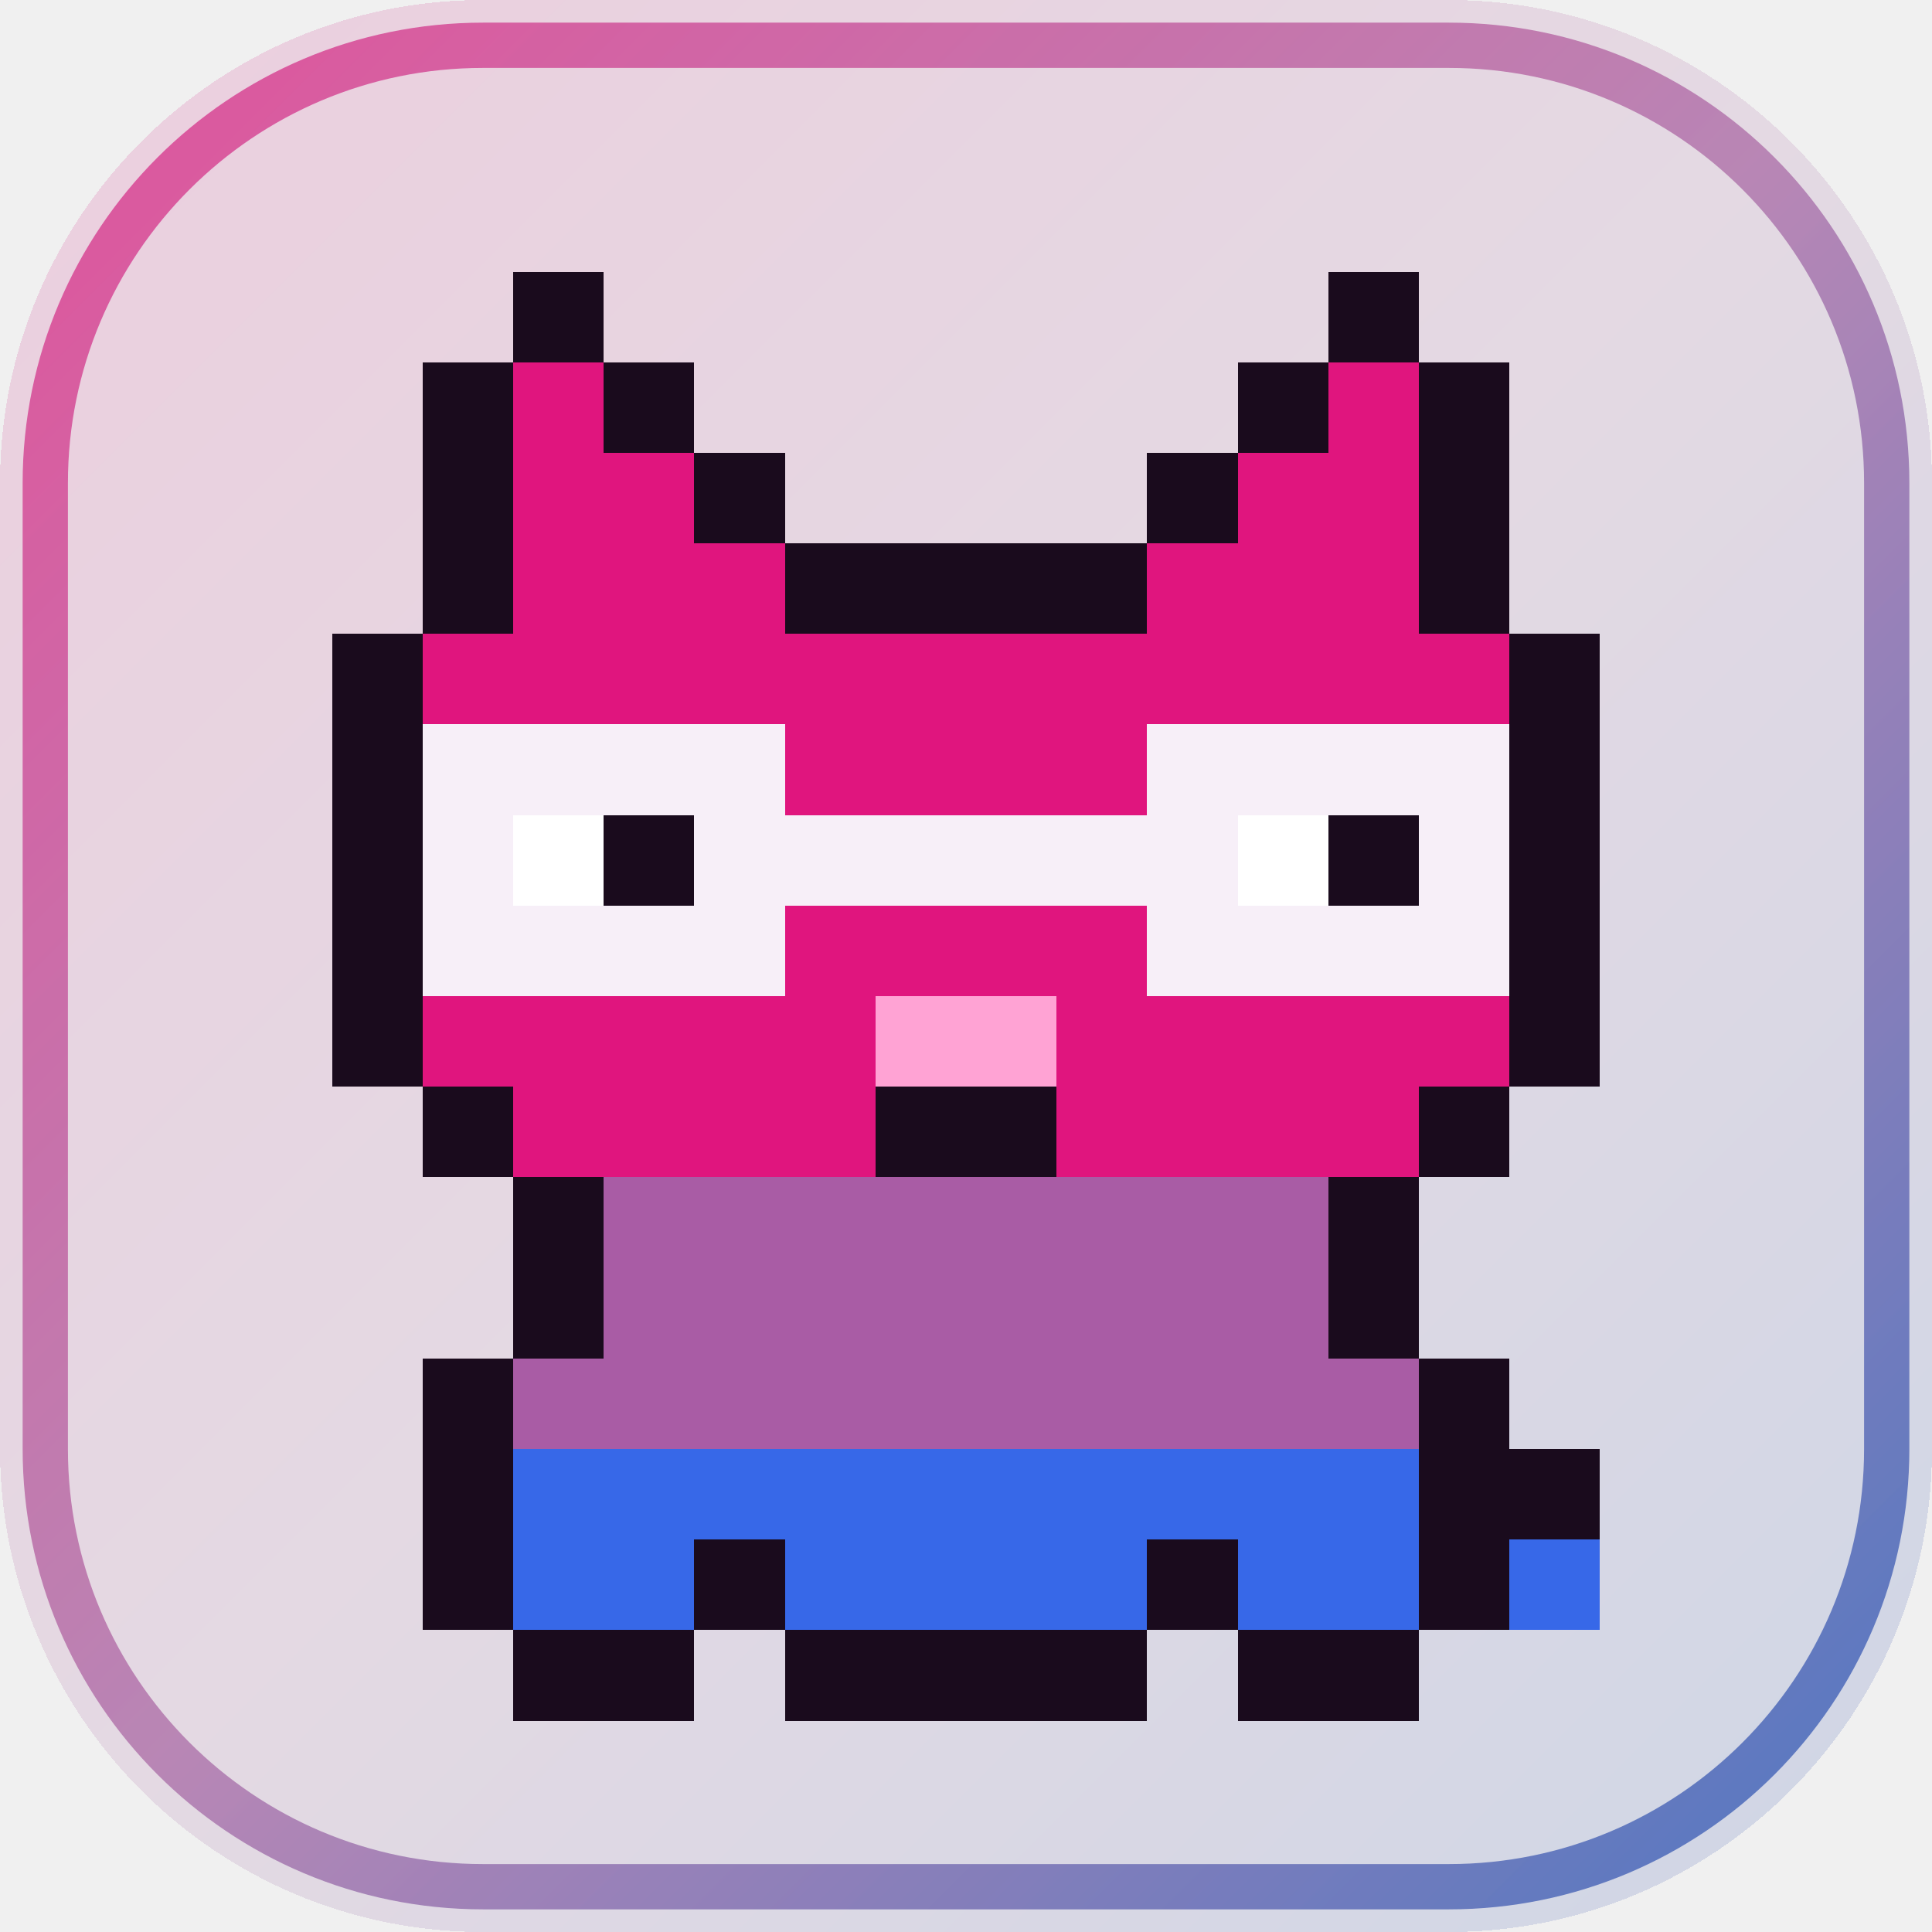
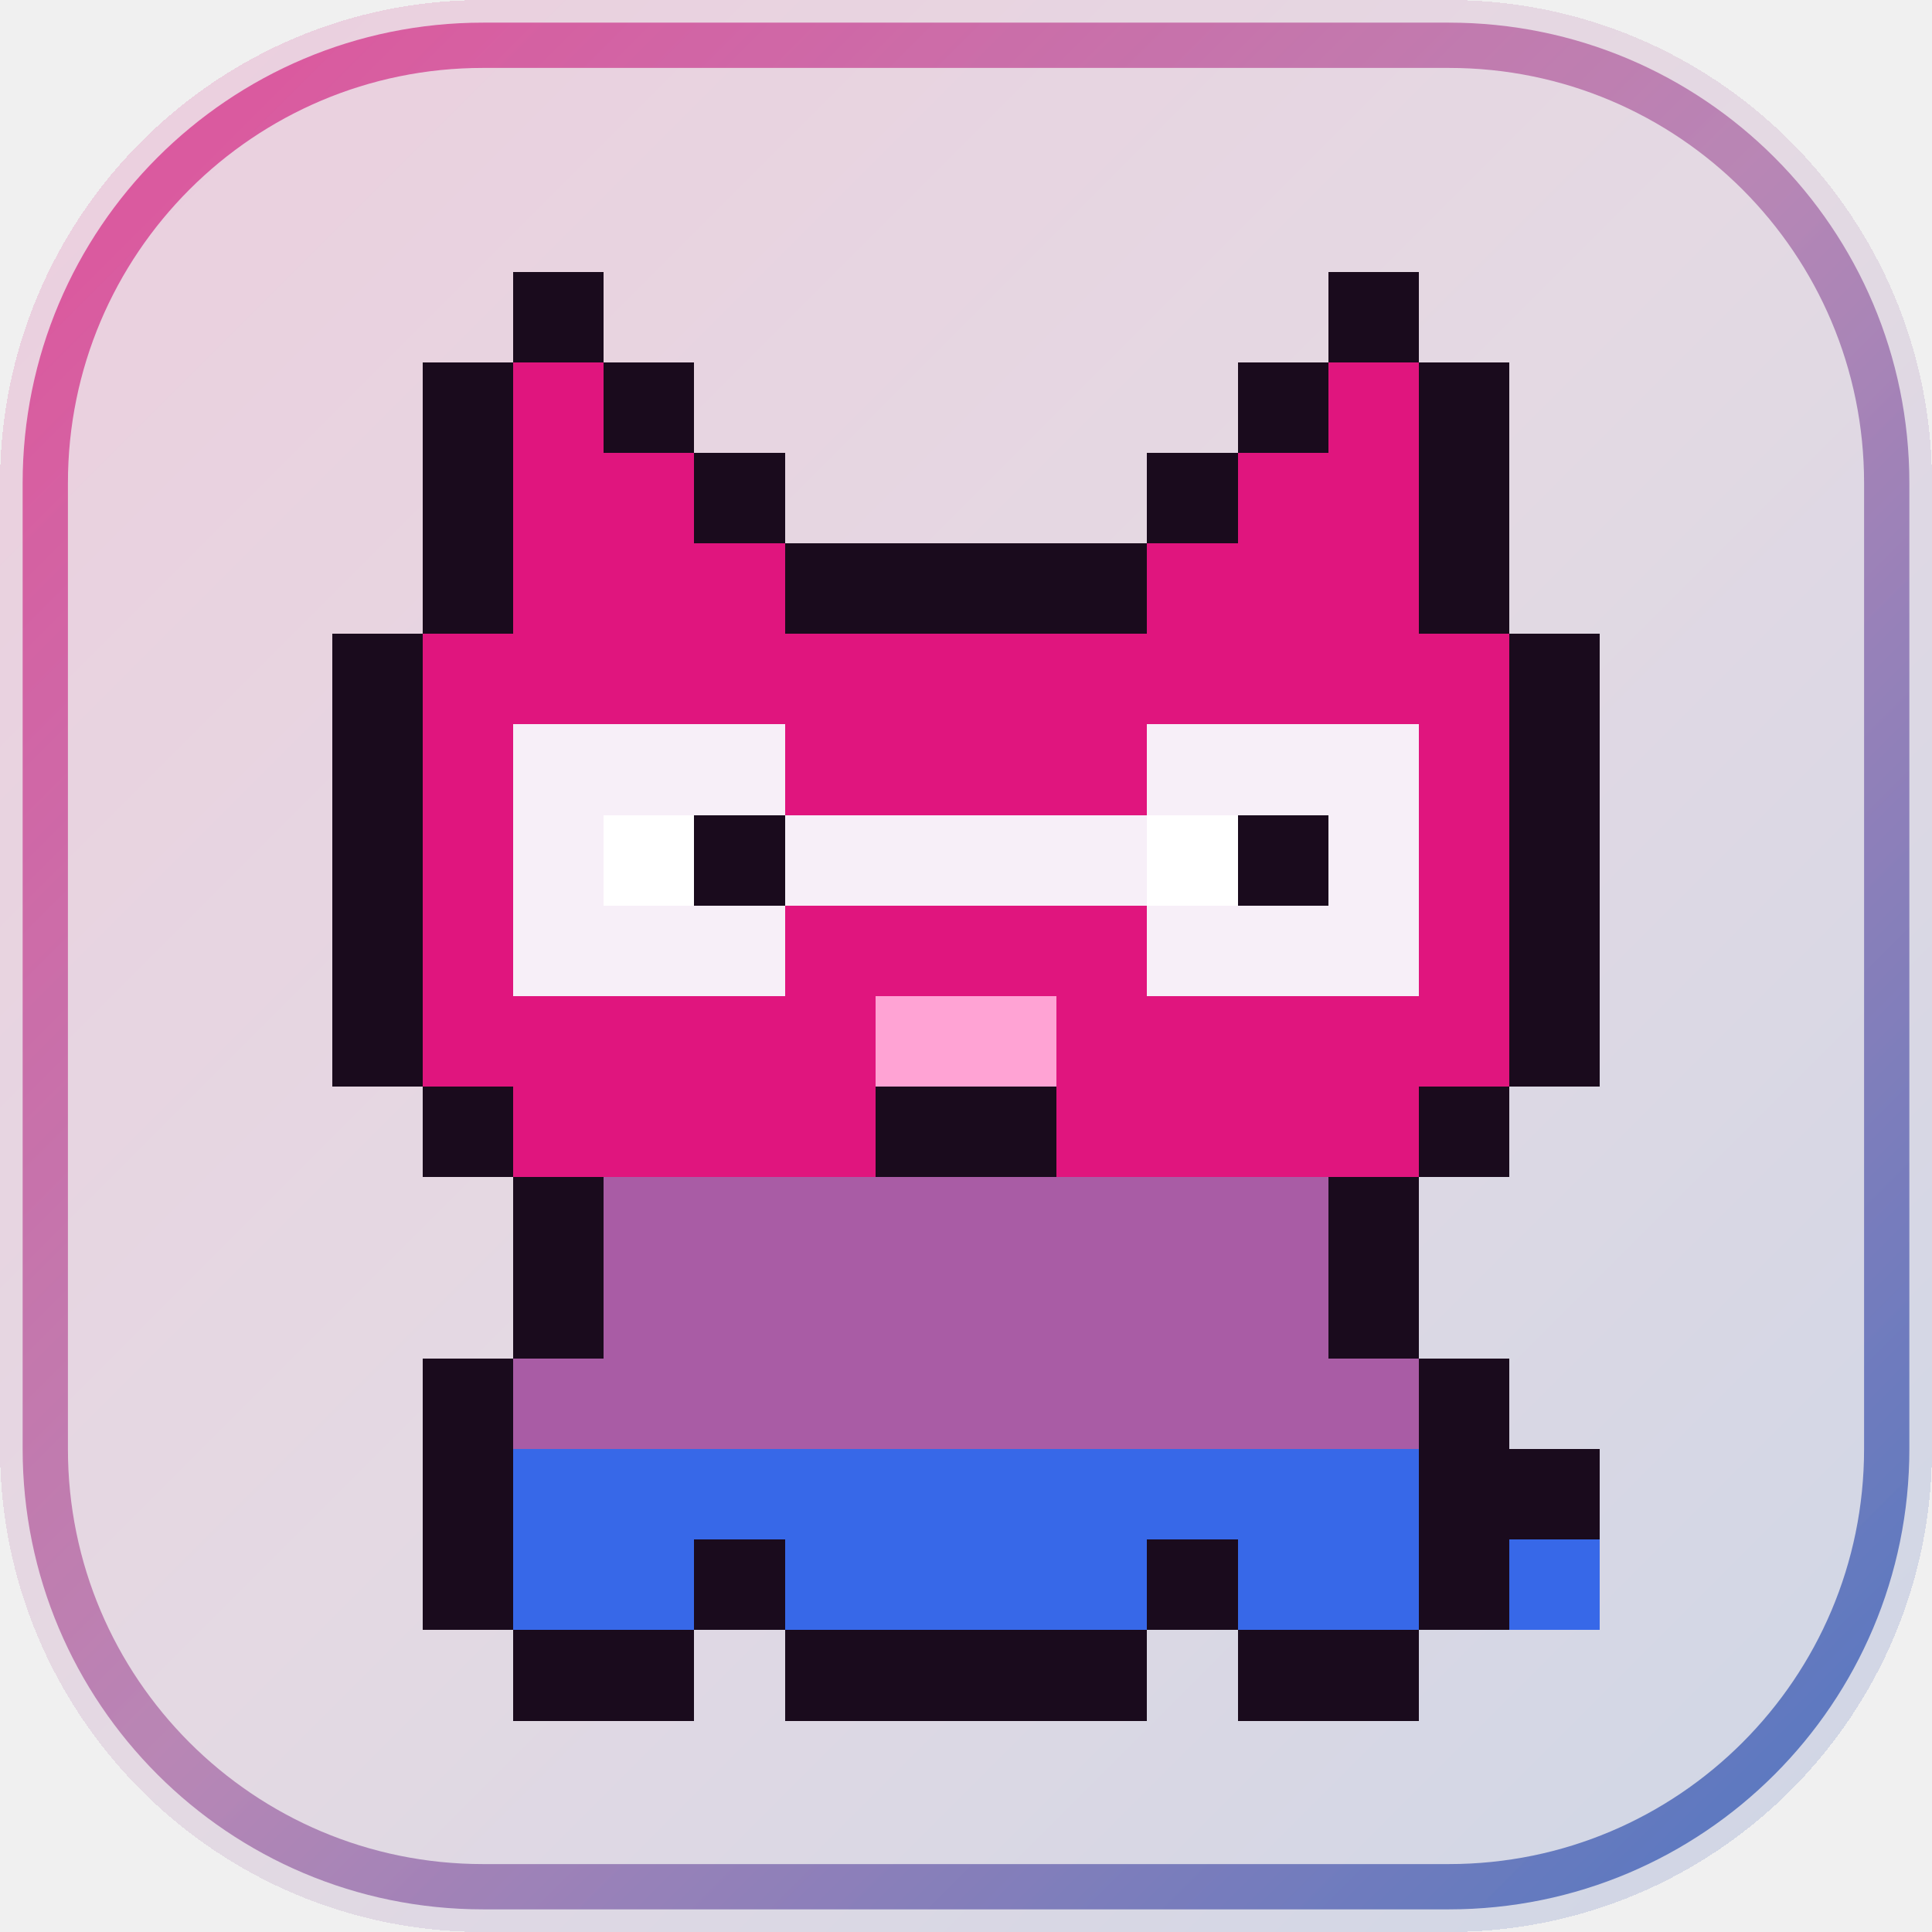
- <svg xmlns="http://www.w3.org/2000/svg" viewBox="0 0 64 64" width="64" height="64" shape-rendering="crispEdges" role="img" aria-label="Bi Kat">
+ <svg xmlns="http://www.w3.org/2000/svg" viewBox="0 0 64 64" width="64" height="64" shape-rendering="crispEdges" role="img" aria-label="Get your own Kat">
  <defs>
    <linearGradient id="kg" x1="0" y1="0" x2="1" y2="1">
      <stop offset="0%" stop-color="#d60270" />
      <stop offset="50%" stop-color="#9b4f96" />
      <stop offset="100%" stop-color="#0038a8" />
    </linearGradient>
  </defs>
  <rect width="64" height="64" rx="16" fill="url(#kg)" fill-opacity="0.14" />
  <rect x="1.5" y="1.5" width="61" height="61" rx="14.5" fill="none" stroke="url(#kg)" stroke-width="1.5" opacity="0.6" shape-rendering="geometricPrecision" />
  <g>
    <rect x="17" y="9" width="3" height="3" fill="#1a0b1d" />
    <rect x="44" y="9" width="3" height="3" fill="#1a0b1d" />
    <rect x="14" y="12" width="3" height="3" fill="#1a0b1d" />
    <rect x="17" y="12" width="3" height="3" fill="#e0157e" />
    <rect x="20" y="12" width="3" height="3" fill="#1a0b1d" />
    <rect x="41" y="12" width="3" height="3" fill="#1a0b1d" />
    <rect x="44" y="12" width="3" height="3" fill="#e0157e" />
    <rect x="47" y="12" width="3" height="3" fill="#1a0b1d" />
    <rect x="14" y="15" width="3" height="3" fill="#1a0b1d" />
    <rect x="17" y="15" width="6" height="3" fill="#e0157e" />
    <rect x="23" y="15" width="3" height="3" fill="#1a0b1d" />
    <rect x="38" y="15" width="3" height="3" fill="#1a0b1d" />
    <rect x="41" y="15" width="6" height="3" fill="#e0157e" />
    <rect x="47" y="15" width="3" height="3" fill="#1a0b1d" />
    <rect x="14" y="18" width="3" height="3" fill="#1a0b1d" />
    <rect x="17" y="18" width="9" height="3" fill="#e0157e" />
    <rect x="26" y="18" width="12" height="3" fill="#1a0b1d" />
    <rect x="38" y="18" width="9" height="3" fill="#e0157e" />
    <rect x="47" y="18" width="3" height="3" fill="#1a0b1d" />
    <rect x="11" y="21" width="3" height="3" fill="#1a0b1d" />
    <rect x="14" y="21" width="36" height="3" fill="#e0157e" />
    <rect x="50" y="21" width="3" height="3" fill="#1a0b1d" />
    <rect x="11" y="24" width="3" height="3" fill="#1a0b1d" />
-     <rect x="14" y="24" width="12" height="3" fill="#f7eff8" />
+     <rect x="14" y="24" width="3" height="3" fill="#e0157e" />
+     <rect x="17" y="24" width="9" height="3" fill="#f7eff8" />
    <rect x="26" y="24" width="12" height="3" fill="#e0157e" />
-     <rect x="38" y="24" width="12" height="3" fill="#f7eff8" />
+     <rect x="38" y="24" width="9" height="3" fill="#f7eff8" />
+     <rect x="47" y="24" width="3" height="3" fill="#e0157e" />
    <rect x="50" y="24" width="3" height="3" fill="#1a0b1d" />
    <rect x="11" y="27" width="3" height="3" fill="#1a0b1d" />
-     <rect x="14" y="27" width="3" height="3" fill="#f7eff8" />
-     <rect x="17" y="27" width="3" height="3" fill="#ffffff" />
-     <rect x="20" y="27" width="3" height="3" fill="#1a0b1d" />
-     <rect x="23" y="27" width="18" height="3" fill="#f7eff8" />
-     <rect x="41" y="27" width="3" height="3" fill="#ffffff" />
-     <rect x="44" y="27" width="3" height="3" fill="#1a0b1d" />
-     <rect x="47" y="27" width="3" height="3" fill="#f7eff8" />
+     <rect x="14" y="27" width="3" height="3" fill="#e0157e" />
+     <rect x="17" y="27" width="3" height="3" fill="#f7eff8" />
+     <rect x="20" y="27" width="3" height="3" fill="#ffffff" />
+     <rect x="23" y="27" width="3" height="3" fill="#1a0b1d" />
+     <rect x="26" y="27" width="12" height="3" fill="#f7eff8" />
+     <rect x="38" y="27" width="3" height="3" fill="#ffffff" />
+     <rect x="41" y="27" width="3" height="3" fill="#1a0b1d" />
+     <rect x="44" y="27" width="3" height="3" fill="#f7eff8" />
+     <rect x="47" y="27" width="3" height="3" fill="#e0157e" />
    <rect x="50" y="27" width="3" height="3" fill="#1a0b1d" />
    <rect x="11" y="30" width="3" height="3" fill="#1a0b1d" />
-     <rect x="14" y="30" width="12" height="3" fill="#f7eff8" />
+     <rect x="14" y="30" width="3" height="3" fill="#e0157e" />
+     <rect x="17" y="30" width="9" height="3" fill="#f7eff8" />
    <rect x="26" y="30" width="12" height="3" fill="#e0157e" />
-     <rect x="38" y="30" width="12" height="3" fill="#f7eff8" />
+     <rect x="38" y="30" width="9" height="3" fill="#f7eff8" />
+     <rect x="47" y="30" width="3" height="3" fill="#e0157e" />
    <rect x="50" y="30" width="3" height="3" fill="#1a0b1d" />
    <rect x="11" y="33" width="3" height="3" fill="#1a0b1d" />
    <rect x="14" y="33" width="15" height="3" fill="#e0157e" />
    <rect x="29" y="33" width="6" height="3" fill="#ffa3d4" />
    <rect x="35" y="33" width="15" height="3" fill="#e0157e" />
    <rect x="50" y="33" width="3" height="3" fill="#1a0b1d" />
    <rect x="14" y="36" width="3" height="3" fill="#1a0b1d" />
    <rect x="17" y="36" width="12" height="3" fill="#e0157e" />
    <rect x="29" y="36" width="6" height="3" fill="#1a0b1d" />
    <rect x="35" y="36" width="12" height="3" fill="#e0157e" />
    <rect x="47" y="36" width="3" height="3" fill="#1a0b1d" />
    <rect x="17" y="39" width="3" height="3" fill="#1a0b1d" />
    <rect x="20" y="39" width="24" height="3" fill="#a95ca5" />
    <rect x="44" y="39" width="3" height="3" fill="#1a0b1d" />
    <rect x="17" y="42" width="3" height="3" fill="#1a0b1d" />
    <rect x="20" y="42" width="24" height="3" fill="#a95ca5" />
    <rect x="44" y="42" width="3" height="3" fill="#1a0b1d" />
    <rect x="14" y="45" width="3" height="3" fill="#1a0b1d" />
    <rect x="17" y="45" width="30" height="3" fill="#a95ca5" />
    <rect x="47" y="45" width="3" height="3" fill="#1a0b1d" />
    <rect x="14" y="48" width="3" height="3" fill="#1a0b1d" />
    <rect x="17" y="48" width="30" height="3" fill="#3768e8" />
    <rect x="47" y="48" width="6" height="3" fill="#1a0b1d" />
    <rect x="14" y="51" width="3" height="3" fill="#1a0b1d" />
    <rect x="17" y="51" width="6" height="3" fill="#3768e8" />
    <rect x="23" y="51" width="3" height="3" fill="#1a0b1d" />
    <rect x="26" y="51" width="12" height="3" fill="#3768e8" />
    <rect x="38" y="51" width="3" height="3" fill="#1a0b1d" />
    <rect x="41" y="51" width="6" height="3" fill="#3768e8" />
    <rect x="47" y="51" width="3" height="3" fill="#1a0b1d" />
    <rect x="50" y="51" width="3" height="3" fill="#3768e8" />
    <rect x="17" y="54" width="6" height="3" fill="#1a0b1d" />
    <rect x="26" y="54" width="12" height="3" fill="#1a0b1d" />
    <rect x="41" y="54" width="6" height="3" fill="#1a0b1d" />
  </g>
</svg>
